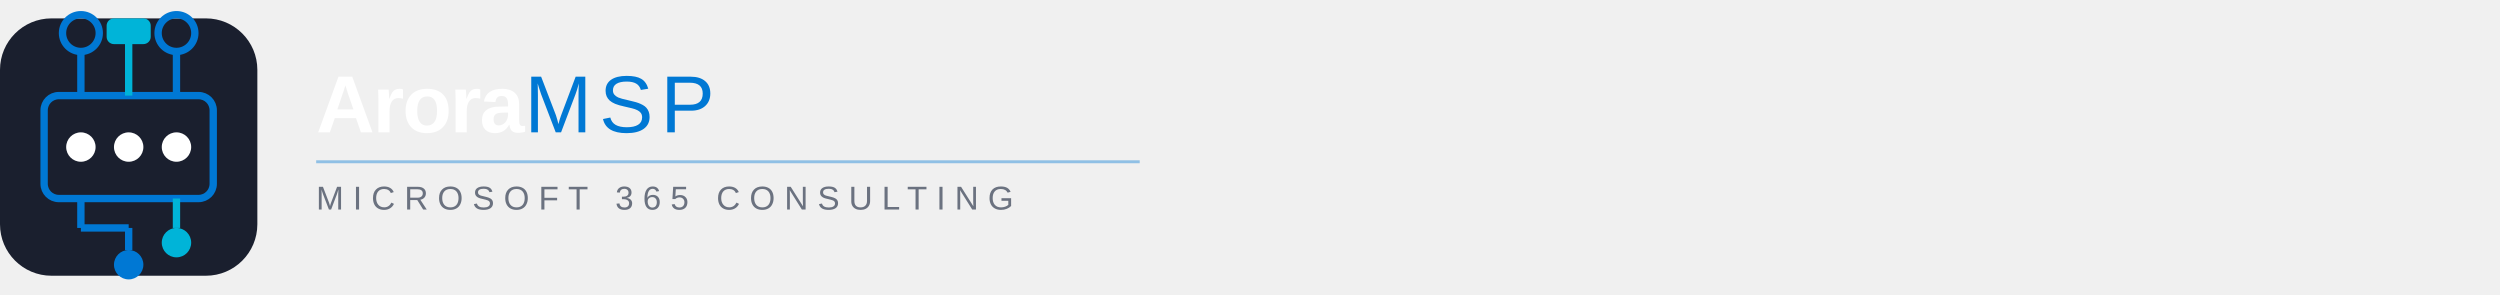
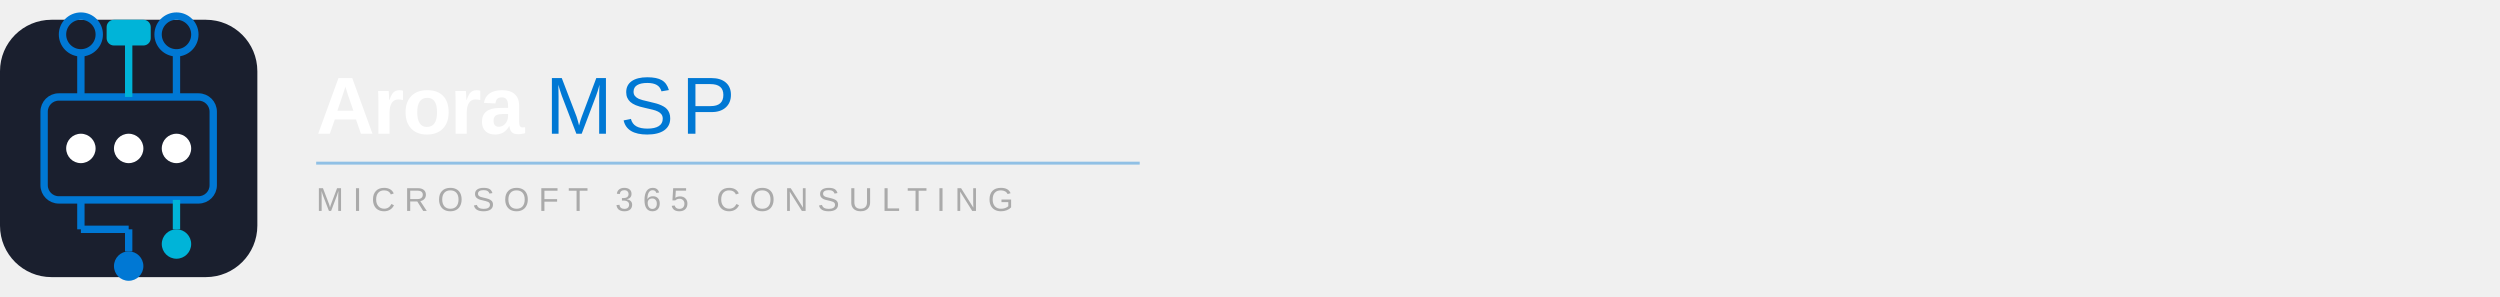
- <svg xmlns="http://www.w3.org/2000/svg" width="100%" viewBox="0 0 680 80" role="img">
-   <rect x="0" y="5" width="70" height="70" rx="14" fill="#1a1f2e" style="fill:rgb(26, 31, 46);stroke:none;color:rgb(255, 255, 255);stroke-width:1px;stroke-linecap:butt;stroke-linejoin:miter;opacity:1;font-family:&quot;Anthropic Sans&quot;, -apple-system, BlinkMacSystemFont, &quot;Segoe UI&quot;, sans-serif;font-size:16px;font-weight:400;text-anchor:start;dominant-baseline:auto" />
-   <rect x="12" y="26" width="46" height="28" rx="4" fill="none" stroke="#0078d4" stroke-width="2" style="fill:none;stroke:rgb(0, 120, 212);color:rgb(255, 255, 255);stroke-width:2px;stroke-linecap:butt;stroke-linejoin:miter;opacity:1;font-family:&quot;Anthropic Sans&quot;, -apple-system, BlinkMacSystemFont, &quot;Segoe UI&quot;, sans-serif;font-size:16px;font-weight:400;text-anchor:start;dominant-baseline:auto" />
-   <line x1="22" y1="26" x2="22" y2="14" stroke="#0078d4" stroke-width="2" style="fill:rgb(0, 0, 0);stroke:rgb(0, 120, 212);color:rgb(255, 255, 255);stroke-width:2px;stroke-linecap:butt;stroke-linejoin:miter;opacity:1;font-family:&quot;Anthropic Sans&quot;, -apple-system, BlinkMacSystemFont, &quot;Segoe UI&quot;, sans-serif;font-size:16px;font-weight:400;text-anchor:start;dominant-baseline:auto" />
-   <circle cx="22" cy="9" r="5" fill="none" stroke="#0078d4" stroke-width="2" style="fill:none;stroke:rgb(0, 120, 212);color:rgb(255, 255, 255);stroke-width:2px;stroke-linecap:butt;stroke-linejoin:miter;opacity:1;font-family:&quot;Anthropic Sans&quot;, -apple-system, BlinkMacSystemFont, &quot;Segoe UI&quot;, sans-serif;font-size:16px;font-weight:400;text-anchor:start;dominant-baseline:auto" />
-   <line x1="35" y1="26" x2="35" y2="11" stroke="#00b4d8" stroke-width="2" style="fill:rgb(0, 0, 0);stroke:rgb(0, 180, 216);color:rgb(255, 255, 255);stroke-width:2px;stroke-linecap:butt;stroke-linejoin:miter;opacity:1;font-family:&quot;Anthropic Sans&quot;, -apple-system, BlinkMacSystemFont, &quot;Segoe UI&quot;, sans-serif;font-size:16px;font-weight:400;text-anchor:start;dominant-baseline:auto" />
-   <rect x="29" y="5" width="12" height="7" rx="2" fill="#00b4d8" style="fill:rgb(0, 180, 216);stroke:none;color:rgb(255, 255, 255);stroke-width:1px;stroke-linecap:butt;stroke-linejoin:miter;opacity:1;font-family:&quot;Anthropic Sans&quot;, -apple-system, BlinkMacSystemFont, &quot;Segoe UI&quot;, sans-serif;font-size:16px;font-weight:400;text-anchor:start;dominant-baseline:auto" />
-   <line x1="48" y1="26" x2="48" y2="14" stroke="#0078d4" stroke-width="2" style="fill:rgb(0, 0, 0);stroke:rgb(0, 120, 212);color:rgb(255, 255, 255);stroke-width:2px;stroke-linecap:butt;stroke-linejoin:miter;opacity:1;font-family:&quot;Anthropic Sans&quot;, -apple-system, BlinkMacSystemFont, &quot;Segoe UI&quot;, sans-serif;font-size:16px;font-weight:400;text-anchor:start;dominant-baseline:auto" />
-   <circle cx="48" cy="9" r="5" fill="none" stroke="#0078d4" stroke-width="2" style="fill:none;stroke:rgb(0, 120, 212);color:rgb(255, 255, 255);stroke-width:2px;stroke-linecap:butt;stroke-linejoin:miter;opacity:1;font-family:&quot;Anthropic Sans&quot;, -apple-system, BlinkMacSystemFont, &quot;Segoe UI&quot;, sans-serif;font-size:16px;font-weight:400;text-anchor:start;dominant-baseline:auto" />
-   <line x1="22" y1="54" x2="22" y2="62" stroke="#0078d4" stroke-width="2" style="fill:rgb(0, 0, 0);stroke:rgb(0, 120, 212);color:rgb(255, 255, 255);stroke-width:2px;stroke-linecap:butt;stroke-linejoin:miter;opacity:1;font-family:&quot;Anthropic Sans&quot;, -apple-system, BlinkMacSystemFont, &quot;Segoe UI&quot;, sans-serif;font-size:16px;font-weight:400;text-anchor:start;dominant-baseline:auto" />
-   <line x1="22" y1="62" x2="35" y2="62" stroke="#0078d4" stroke-width="2" style="fill:rgb(0, 0, 0);stroke:rgb(0, 120, 212);color:rgb(255, 255, 255);stroke-width:2px;stroke-linecap:butt;stroke-linejoin:miter;opacity:1;font-family:&quot;Anthropic Sans&quot;, -apple-system, BlinkMacSystemFont, &quot;Segoe UI&quot;, sans-serif;font-size:16px;font-weight:400;text-anchor:start;dominant-baseline:auto" />
-   <line x1="35" y1="62" x2="35" y2="68" stroke="#0078d4" stroke-width="2" style="fill:rgb(0, 0, 0);stroke:rgb(0, 120, 212);color:rgb(255, 255, 255);stroke-width:2px;stroke-linecap:butt;stroke-linejoin:miter;opacity:1;font-family:&quot;Anthropic Sans&quot;, -apple-system, BlinkMacSystemFont, &quot;Segoe UI&quot;, sans-serif;font-size:16px;font-weight:400;text-anchor:start;dominant-baseline:auto" />
-   <circle cx="35" cy="72" r="4" fill="#0078d4" style="fill:rgb(0, 120, 212);stroke:none;color:rgb(255, 255, 255);stroke-width:1px;stroke-linecap:butt;stroke-linejoin:miter;opacity:1;font-family:&quot;Anthropic Sans&quot;, -apple-system, BlinkMacSystemFont, &quot;Segoe UI&quot;, sans-serif;font-size:16px;font-weight:400;text-anchor:start;dominant-baseline:auto" />
-   <line x1="48" y1="54" x2="48" y2="62" stroke="#00b4d8" stroke-width="2" style="fill:rgb(0, 0, 0);stroke:rgb(0, 180, 216);color:rgb(255, 255, 255);stroke-width:2px;stroke-linecap:butt;stroke-linejoin:miter;opacity:1;font-family:&quot;Anthropic Sans&quot;, -apple-system, BlinkMacSystemFont, &quot;Segoe UI&quot;, sans-serif;font-size:16px;font-weight:400;text-anchor:start;dominant-baseline:auto" />
-   <circle cx="48" cy="66" r="4" fill="#00b4d8" style="fill:rgb(0, 180, 216);stroke:none;color:rgb(255, 255, 255);stroke-width:1px;stroke-linecap:butt;stroke-linejoin:miter;opacity:1;font-family:&quot;Anthropic Sans&quot;, -apple-system, BlinkMacSystemFont, &quot;Segoe UI&quot;, sans-serif;font-size:16px;font-weight:400;text-anchor:start;dominant-baseline:auto" />
-   <circle cx="22" cy="40" r="4" fill="#ffffff" style="fill:rgb(255, 255, 255);stroke:none;color:rgb(255, 255, 255);stroke-width:1px;stroke-linecap:butt;stroke-linejoin:miter;opacity:1;font-family:&quot;Anthropic Sans&quot;, -apple-system, BlinkMacSystemFont, &quot;Segoe UI&quot;, sans-serif;font-size:16px;font-weight:400;text-anchor:start;dominant-baseline:auto" />
-   <circle cx="35" cy="40" r="4" fill="#ffffff" style="fill:rgb(255, 255, 255);stroke:none;color:rgb(255, 255, 255);stroke-width:1px;stroke-linecap:butt;stroke-linejoin:miter;opacity:1;font-family:&quot;Anthropic Sans&quot;, -apple-system, BlinkMacSystemFont, &quot;Segoe UI&quot;, sans-serif;font-size:16px;font-weight:400;text-anchor:start;dominant-baseline:auto" />
-   <circle cx="48" cy="40" r="4" fill="#ffffff" style="fill:rgb(255, 255, 255);stroke:none;color:rgb(255, 255, 255);stroke-width:1px;stroke-linecap:butt;stroke-linejoin:miter;opacity:1;font-family:&quot;Anthropic Sans&quot;, -apple-system, BlinkMacSystemFont, &quot;Segoe UI&quot;, sans-serif;font-size:16px;font-weight:400;text-anchor:start;dominant-baseline:auto" />
-   <text x="86" y="36" font-family="Arial, sans-serif" font-size="22" font-weight="700" fill="#ffffff" letter-spacing="-0.5" style="fill:rgb(255, 255, 255);stroke:none;color:rgb(255, 255, 255);stroke-width:1px;stroke-linecap:butt;stroke-linejoin:miter;opacity:1;font-family:Arial, sans-serif;font-size:22px;font-weight:700;text-anchor:start;dominant-baseline:auto">Arora<tspan fill="#0078d4" font-weight="300" letter-spacing="2" style="fill:rgb(0, 120, 212);stroke:none;color:rgb(255, 255, 255);stroke-width:1px;stroke-linecap:butt;stroke-linejoin:miter;opacity:1;font-family:Arial, sans-serif;font-size:22px;font-weight:300;text-anchor:start;dominant-baseline:auto"> MSP</tspan>
+ <svg xmlns="http://www.w3.org/2000/svg" width="320" height="38" viewBox="0 0 680 80">
+   <rect x="0" y="5" width="70" height="70" rx="14" fill="#1a1f2e" />
+   <rect x="12" y="26" width="46" height="28" rx="4" fill="none" stroke="#0078d4" stroke-width="2" />
+   <line x1="22" y1="26" x2="22" y2="14" stroke="#0078d4" stroke-width="2" />
+   <circle cx="22" cy="9" r="5" fill="none" stroke="#0078d4" stroke-width="2" />
+   <line x1="35" y1="26" x2="35" y2="11" stroke="#00b4d8" stroke-width="2" />
+   <rect x="29" y="5" width="12" height="7" rx="2" fill="#00b4d8" />
+   <line x1="48" y1="26" x2="48" y2="14" stroke="#0078d4" stroke-width="2" />
+   <circle cx="48" cy="9" r="5" fill="none" stroke="#0078d4" stroke-width="2" />
+   <line x1="22" y1="54" x2="22" y2="62" stroke="#0078d4" stroke-width="2" />
+   <line x1="22" y1="62" x2="35" y2="62" stroke="#0078d4" stroke-width="2" />
+   <line x1="35" y1="62" x2="35" y2="68" stroke="#0078d4" stroke-width="2" />
+   <circle cx="35" cy="72" r="4" fill="#0078d4" />
+   <line x1="48" y1="54" x2="48" y2="62" stroke="#00b4d8" stroke-width="2" />
+   <circle cx="48" cy="66" r="4" fill="#00b4d8" />
+   <circle cx="22" cy="40" r="4" fill="#ffffff" />
+   <circle cx="35" cy="40" r="4" fill="#ffffff" />
+   <circle cx="48" cy="40" r="4" fill="#ffffff" />
+   <text x="86" y="36" font-family="Arial, sans-serif" font-size="22" font-weight="700" fill="#ffffff" letter-spacing="-0.5">Arora <tspan fill="#0078d4" font-weight="300" letter-spacing="2">MSP</tspan>
  </text>
-   <line x1="86" y1="44" x2="310" y2="44" stroke="#0078d4" stroke-width="0.8" opacity="0.4" style="fill:rgb(0, 0, 0);stroke:rgb(0, 120, 212);color:rgb(255, 255, 255);stroke-width:0.8px;stroke-linecap:butt;stroke-linejoin:miter;opacity:0.4;font-family:&quot;Anthropic Sans&quot;, -apple-system, BlinkMacSystemFont, &quot;Segoe UI&quot;, sans-serif;font-size:16px;font-weight:400;text-anchor:start;dominant-baseline:auto" />
-   <text x="86" y="57" font-family="Arial, sans-serif" font-size="9" font-weight="400" fill="#6b7280" letter-spacing="2.5" style="fill:rgb(107, 114, 128);stroke:none;color:rgb(255, 255, 255);stroke-width:1px;stroke-linecap:butt;stroke-linejoin:miter;opacity:1;font-family:Arial, sans-serif;font-size:9px;font-weight:400;text-anchor:start;dominant-baseline:auto">MICROSOFT 365 CONSULTING</text>
+   <line x1="86" y1="44" x2="310" y2="44" stroke="#0078d4" stroke-width="0.8" opacity="0.4" />
+   <text x="86" y="57" font-family="Arial, sans-serif" font-size="9" fill="#aaaaaa" letter-spacing="2.5">MICROSOFT 365 CONSULTING</text>
</svg>
